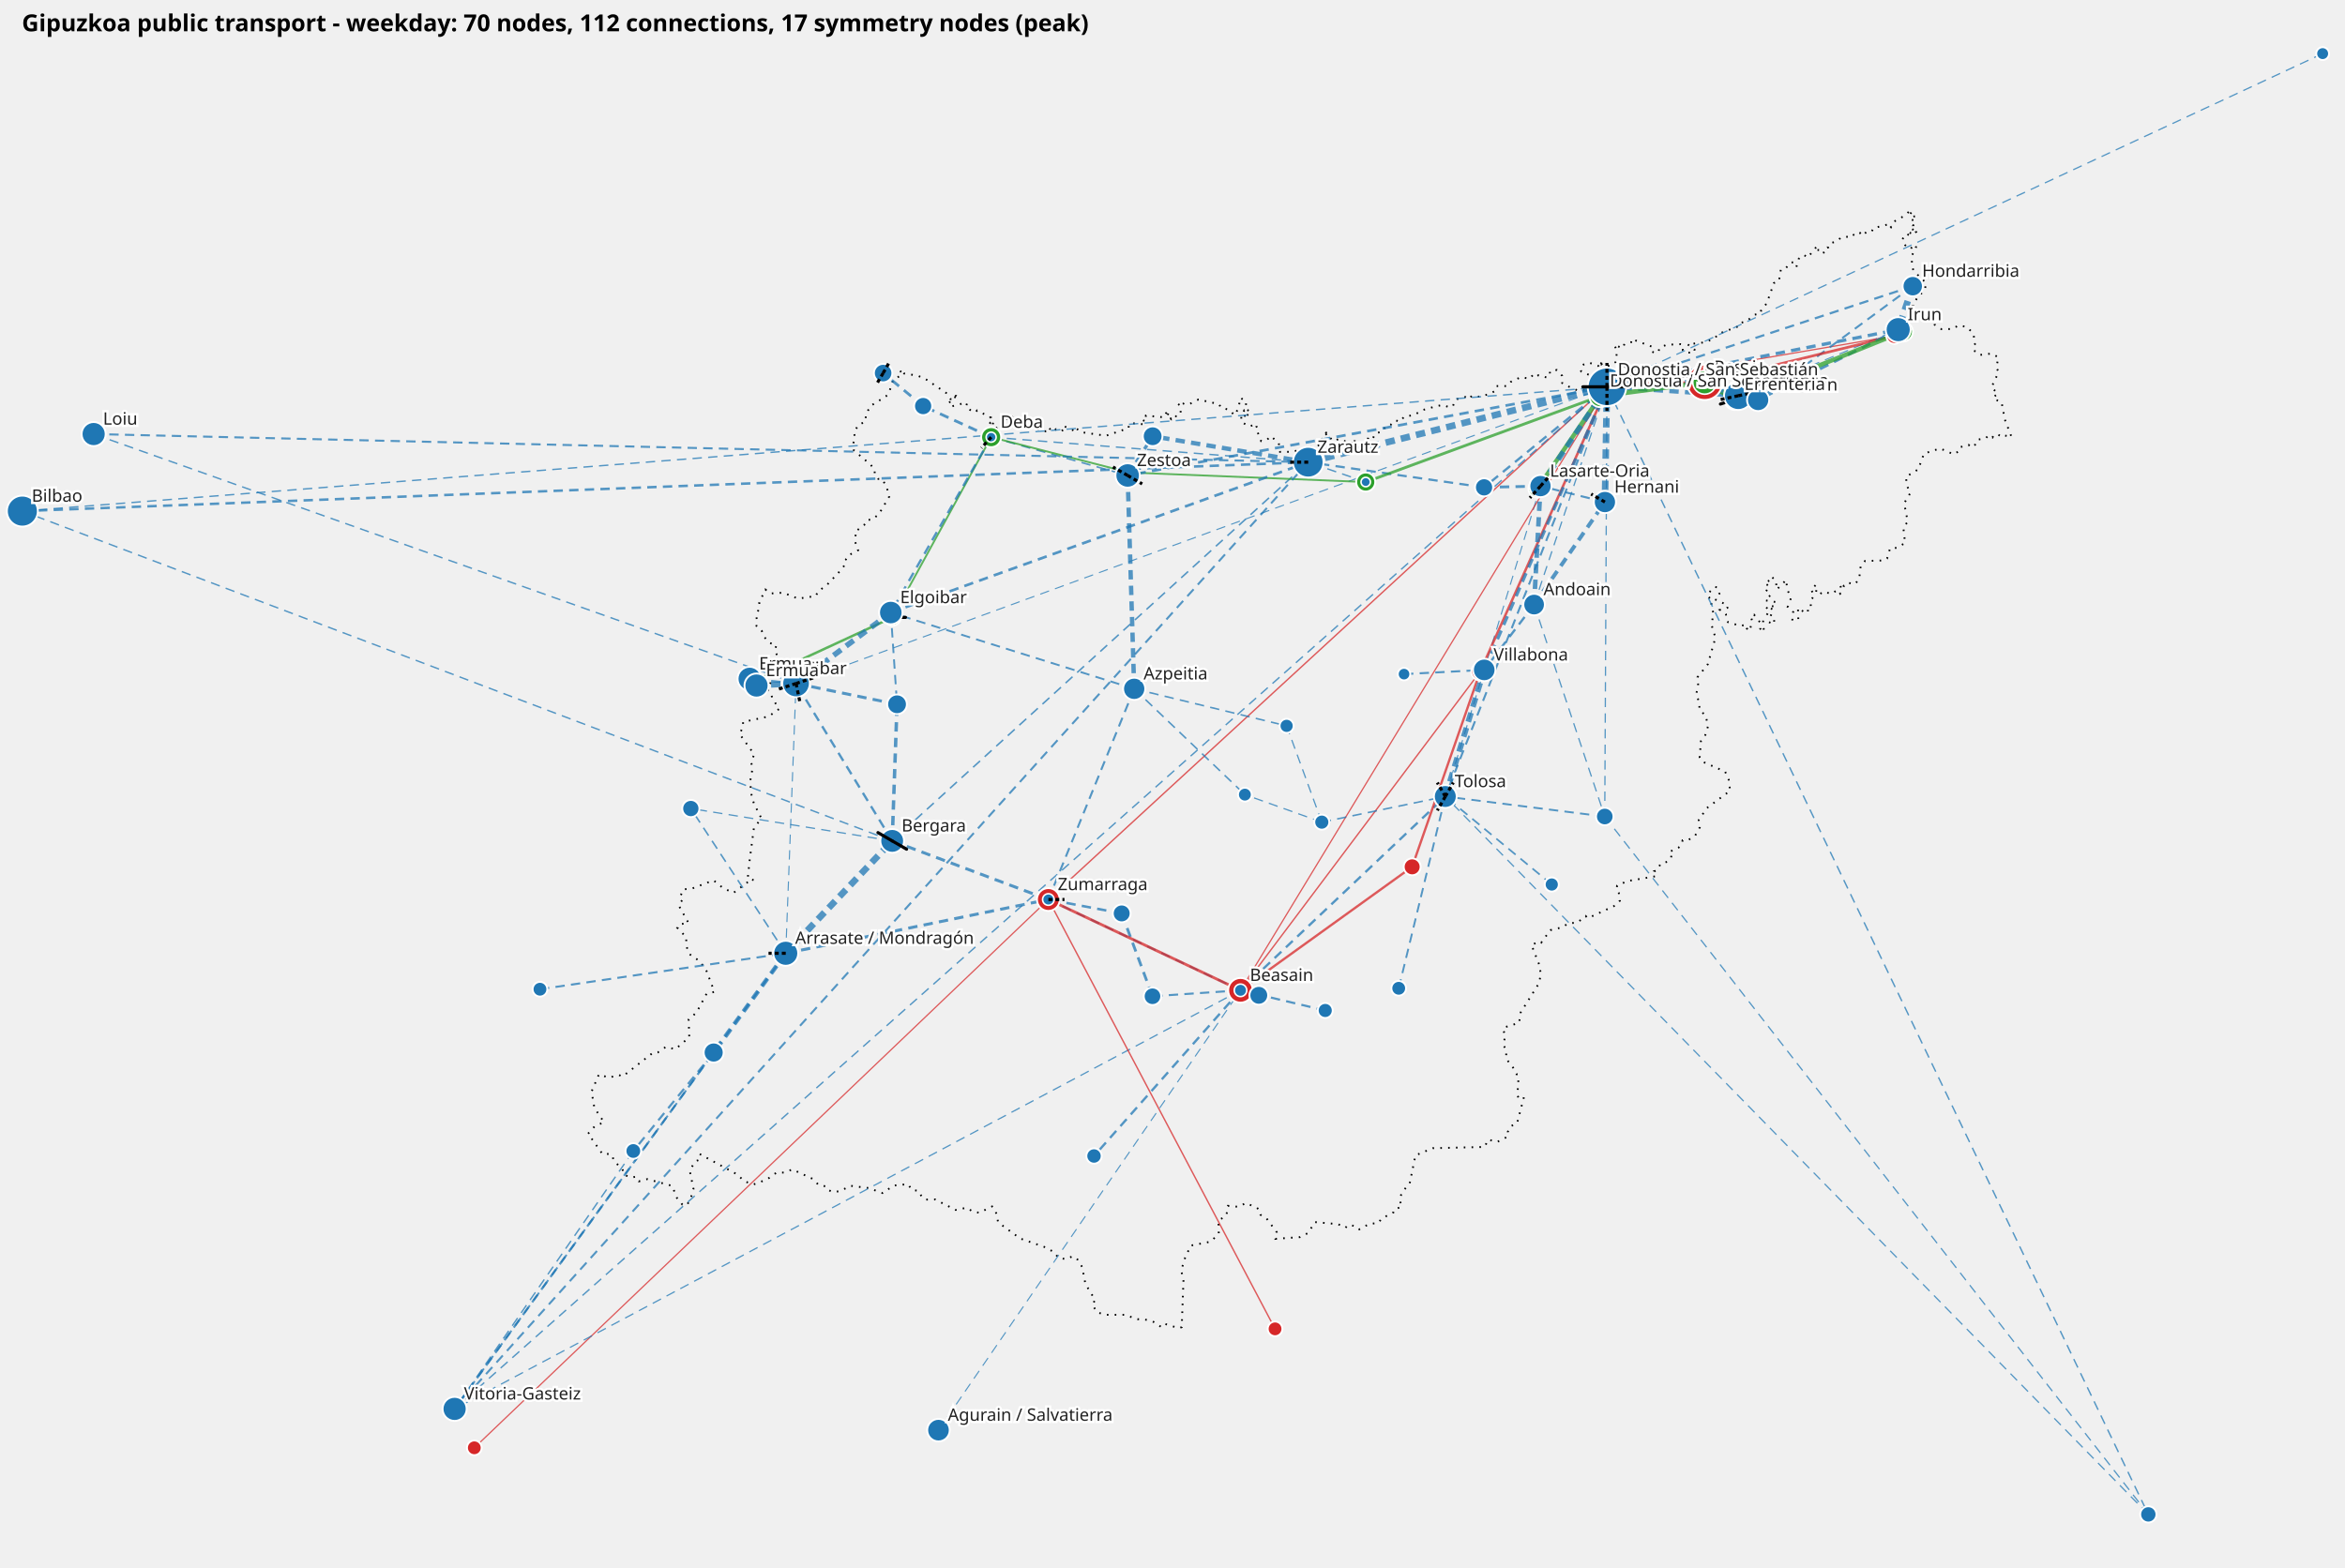
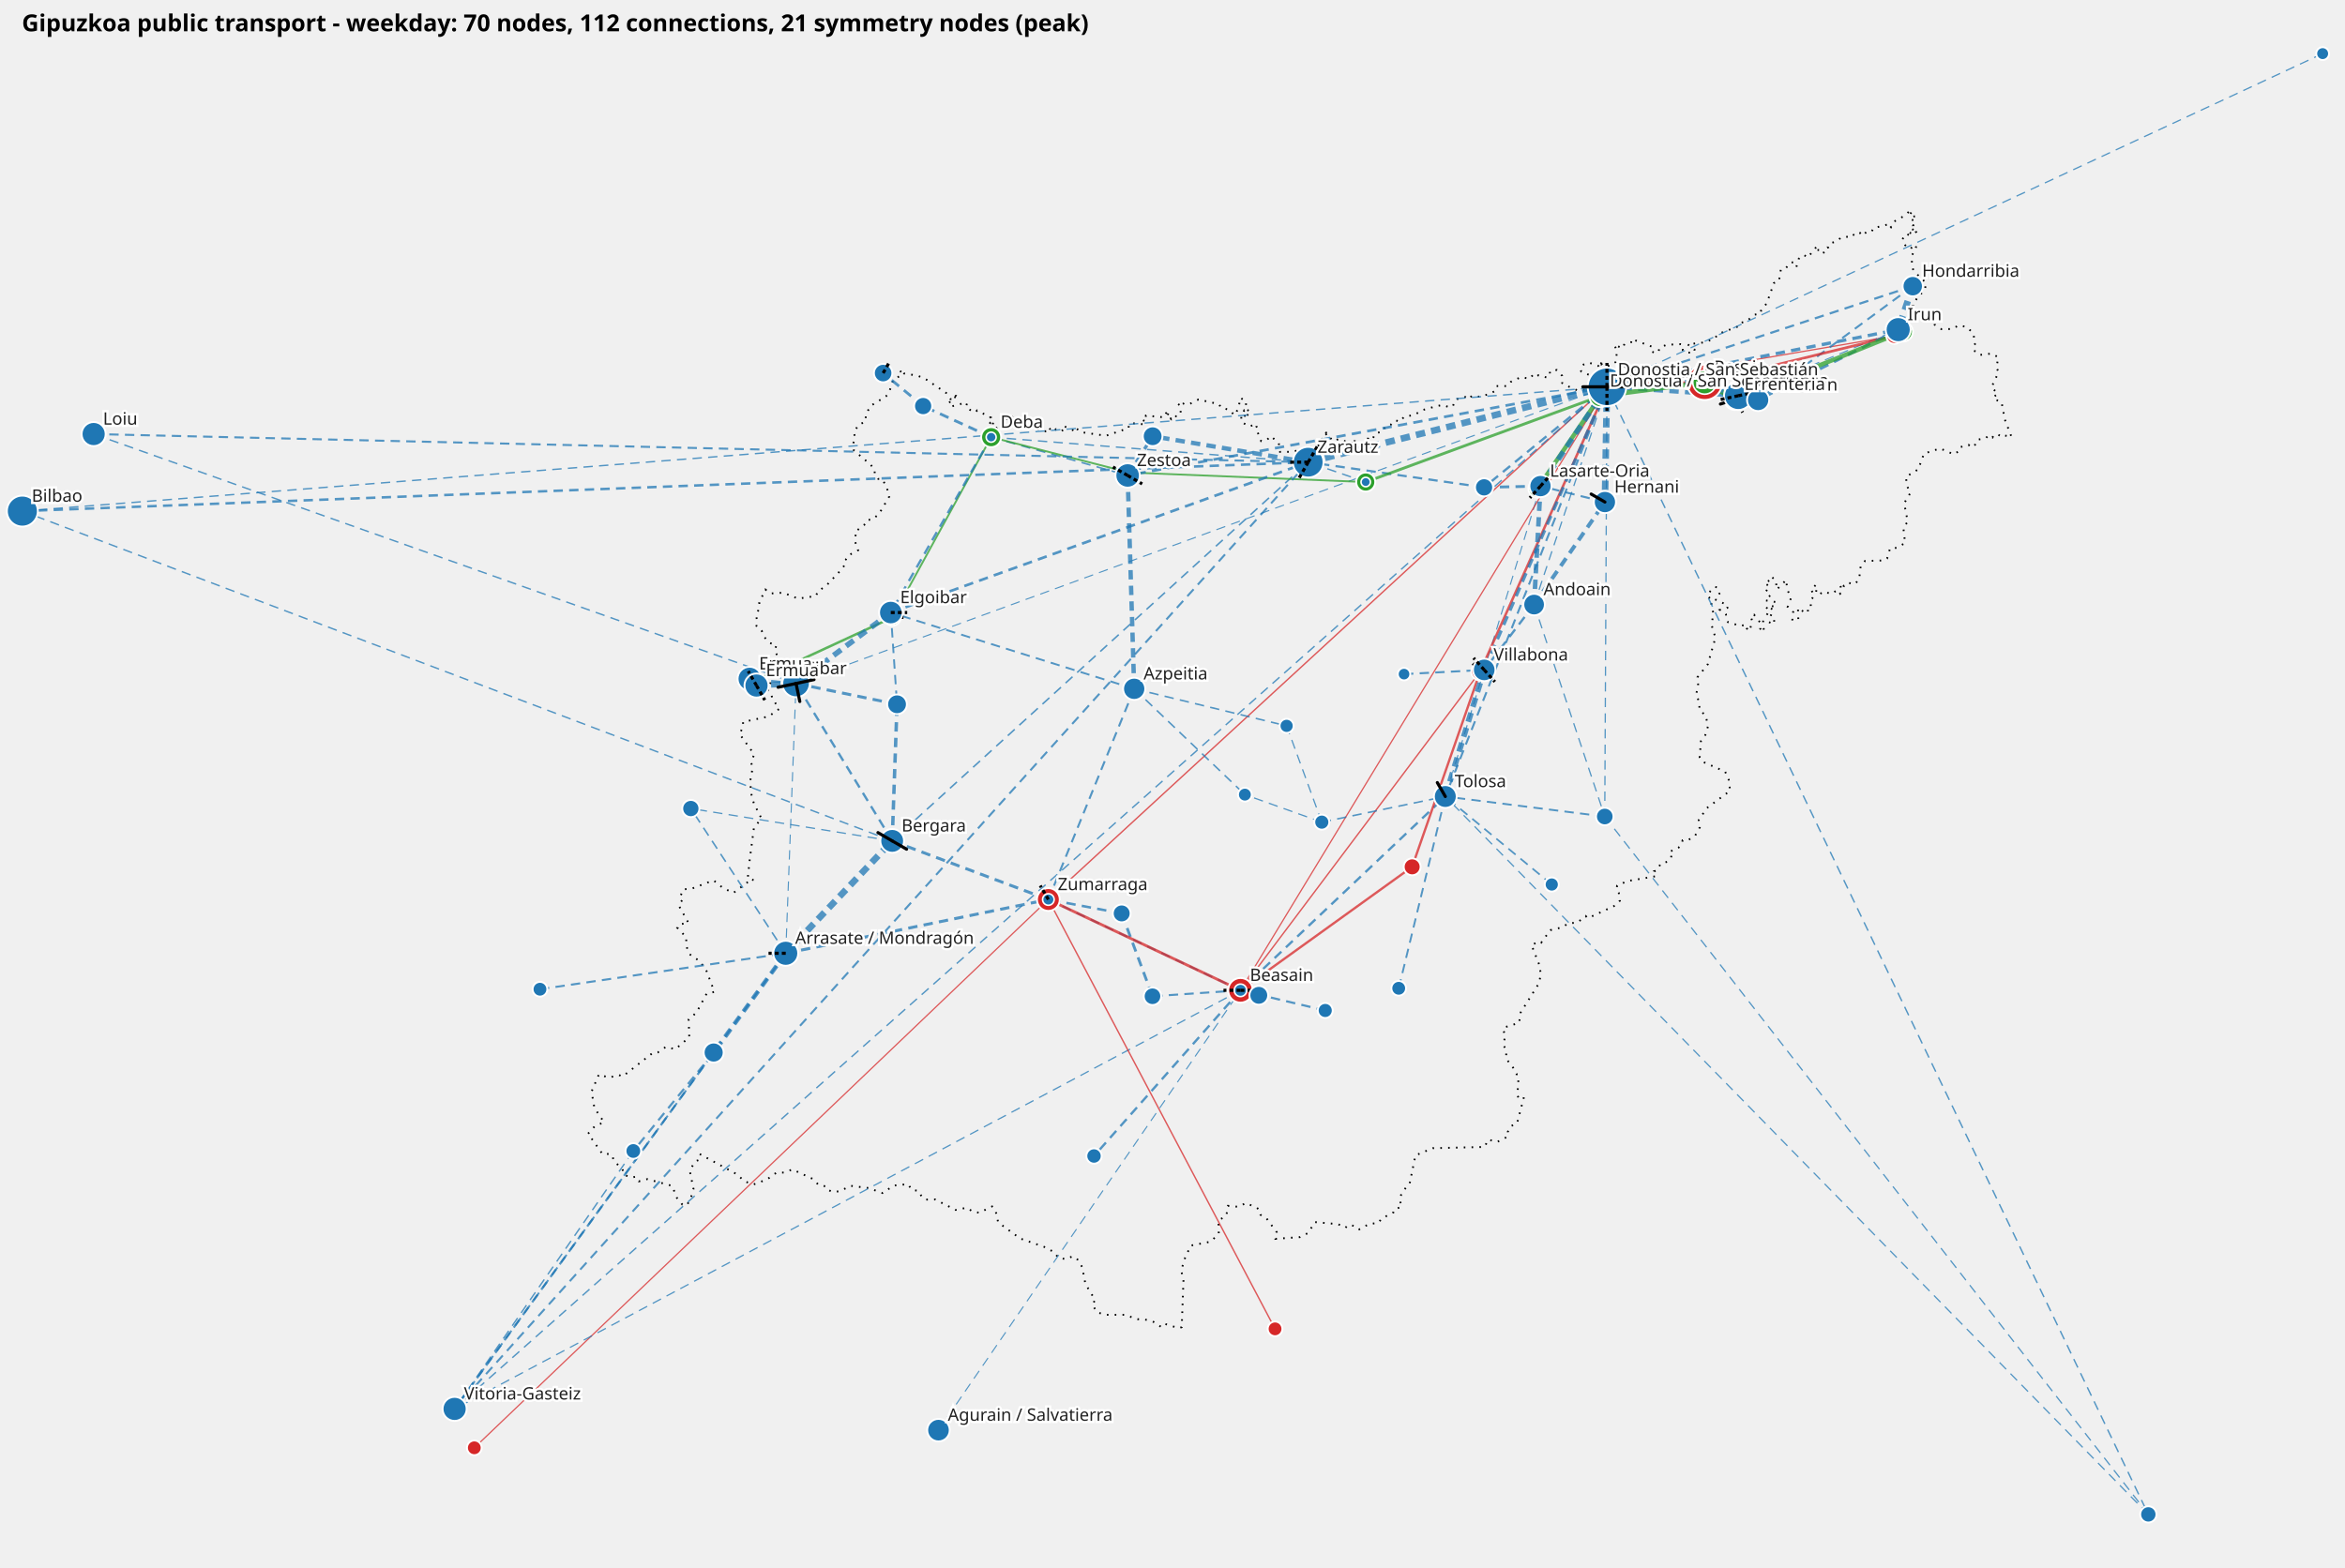
<svg xmlns="http://www.w3.org/2000/svg" width="1500" height="1003" style="background:#f3f5f8;font-family:sans-serif">
  <polyline fill="none" stroke="#000" stroke-width="1.2" stroke-dasharray="1 4" points="376.2,725.3 380.6,720.4 386.4,718.0 380.2,708.8 378.4,698.4 383.1,687.4 389.6,689.5 395.6,687.7 398.3,688.7 417.7,673.5 420.8,673.3 425.9,669.8 432.0,671.3 440.9,663.6 440.5,652.3 445.6,647.7 452.0,635.7 457.0,634.6 452.0,621.4 447.8,615.1 440.8,610.3 438.9,604.8 439.0,599.7 433.2,593.5 435.0,591.3 440.4,590.5 434.1,579.2 436.3,576.0 434.9,574.2 437.1,569.0 442.6,568.5 456.4,563.2 462.3,568.0 469.1,571.3 478.0,564.6 482.1,563.1 478.3,561.9 479.6,549.7 482.2,530.0 487.0,523.5 482.2,514.0 480.7,508.5 479.8,500.1 481.4,491.5 480.5,487.8 482.4,482.6 473.1,469.6 475.3,465.0 475.3,461.9 491.6,458.4 498.4,453.6 493.9,446.6 493.3,443.2 491.1,441.5 495.9,429.2 494.8,423.1 497.2,419.6 495.6,415.8 496.7,412.8 492.5,411.4 488.4,407.1 487.2,403.4 483.9,400.5 484.5,397.7 483.7,394.4 485.8,388.3 485.7,385.4 489.6,377.2 492.9,379.7 501.0,379.2 510.5,383.0 522.0,381.3 523.0,378.6 528.9,374.3 538.5,364.1 541.5,359.7 541.1,357.8 542.6,355.4 548.9,352.0 546.6,345.5 547.4,342.0 546.9,340.3 552.7,336.0 554.8,332.5 557.5,332.6 562.1,329.1 568.8,317.7 567.1,311.4 564.2,306.4 561.8,306.4 559.5,303.0 559.5,300.5 556.8,297.2 546.2,288.2 545.8,283.7 547.0,279.8 546.2,276.9 549.0,271.9 553.5,269.8 554.0,264.8 556.9,259.7 566.8,253.5 568.8,250.7 571.4,243.1 576.8,239.8 576.9,238.5 575.3,236.8 578.1,238.9 587.2,240.4 592.8,243.0 605.2,251.4 607.9,255.3 608.9,255.3 608.9,253.5 611.7,253.3 613.1,255.0 610.3,253.9 606.6,258.4 609.1,259.9 617.8,257.6 618.6,258.1 617.8,260.2 621.8,263.2 624.0,263.8 625.0,262.6 633.5,267.0 632.1,267.7 632.1,269.8 633.6,270.7 635.6,269.0 634.7,272.9 637.0,273.9 643.2,271.9 644.1,266.5 647.1,266.5 648.3,267.7 650.2,267.1 651.8,270.0 654.8,269.8 667.0,276.2 670.1,275.7 670.7,273.5 673.5,276.4 675.5,274.6 678.6,276.0 680.6,274.7 679.9,272.8 680.9,272.8 687.4,275.7 687.8,273.8 692.3,276.6 707.4,278.8 721.9,273.9 722.1,271.6 723.5,270.7 732.0,271.5 732.8,269.7 731.0,268.8 732.6,268.9 733.0,265.9 744.7,267.0 745.9,264.3 747.9,262.7 746.5,266.8 748.9,268.1 748.8,266.1 753.2,266.4 755.3,264.6 754.9,259.5 753.4,258.3 755.1,259.3 757.8,257.8 761.1,258.4 766.6,255.6 779.8,258.6 780.9,260.7 786.5,262.3 789.6,265.7 792.2,261.2 793.4,254.5 797.3,257.0 796.5,261.5 799.7,263.3 798.0,265.8 798.3,263.5 795.9,262.5 794.6,265.3 795.5,266.5 797.0,265.7 795.8,266.8 794.0,266.6 794.0,269.8 798.8,272.8 803.9,271.5 803.7,272.9 804.9,274.1 804.2,275.9 806.7,282.2 810.2,281.6 812.9,279.0 818.0,283.6 818.8,289.1 826.3,289.1 843.8,284.9 845.4,280.9 848.8,279.3 847.2,275.1 849.9,279.5 853.6,282.3 856.2,280.8 864.4,283.7 866.8,280.6 866.4,282.8 870.0,287.2 874.5,282.9 875.2,280.0 876.2,279.2 878.2,280.4 879.9,277.1 884.0,276.3 886.7,272.3 889.8,271.6 892.6,268.9 895.4,269.8 898.3,266.5 904.3,265.6 910.2,262.3 918.0,260.1 922.6,259.1 927.6,260.7 929.4,259.8 930.8,255.9 931.9,255.4 937.3,254.0 939.5,255.4 941.4,253.3 945.7,253.8 952.5,252.2 956.2,250.2 957.3,247.0 964.1,247.0 966.4,244.3 972.8,241.3 978.5,242.3 981.0,239.4 982.9,240.8 984.2,240.0 989.3,241.5 991.6,239.9 991.3,237.7 995.8,236.7 999.2,240.4 999.3,245.1 1000.4,246.0 1009.1,249.8 1014.8,249.2 1017.8,246.8 1019.3,242.9 1018.3,240.6 1011.5,237.8 1010.8,236.1 1013.0,233.2 1016.4,232.0 1022.4,234.1 1025.3,237.6 1024.0,232.9 1025.0,230.3 1024.5,233.3 1026.9,234.4 1030.7,233.8 1033.8,231.4 1034.2,224.3 1032.6,220.6 1037.9,222.8 1039.1,220.1 1043.4,218.9 1043.7,216.9 1056.7,221.8 1056.4,224.8 1058.4,225.8 1060.6,225.5 1061.6,222.6 1065.9,220.6 1075.0,220.2 1076.5,220.6 1076.4,224.1 1078.2,225.6 1083.7,225.6 1083.9,223.6 1079.5,220.3 1090.7,219.0 1097.0,216.3 1099.0,213.7 1112.5,208.6 1113.2,206.7 1117.5,205.3 1122.4,201.3 1126.0,200.7 1126.6,198.4 1130.1,194.1 1134.7,181.1 1137.9,179.9 1139.1,172.6 1142.0,172.0 1145.3,167.9 1147.0,167.9 1149.0,171.0 1150.5,165.7 1152.1,164.0 1153.9,163.1 1156.3,164.8 1162.3,157.4 1162.1,159.9 1164.1,160.0 1165.5,162.3 1169.8,159.4 1169.2,158.0 1171.4,155.5 1175.3,154.2 1177.6,151.9 1183.5,151.3 1184.9,149.8 1186.9,151.0 1189.8,149.1 1190.9,150.8 1194.8,147.8 1197.4,147.9 1198.2,146.0 1207.2,143.7 1207.4,145.1 1208.8,144.3 1209.6,145.3 1211.3,141.9 1218.3,138.0 1222.3,134.3 1223.1,135.2 1221.4,137.6 1223.0,138.8 1225.1,138.3 1222.5,140.4 1225.3,141.5 1223.7,144.5 1225.7,148.3 1224.1,149.3 1224.9,147.7 1222.7,146.3 1221.0,148.7 1223.4,149.6 1222.2,150.8 1219.2,149.6 1216.8,153.2 1218.7,156.9 1222.0,159.3 1224.7,156.3 1225.6,158.2 1222.9,163.7 1223.0,170.7 1224.3,173.6 1232.2,181.2 1231.0,185.9 1226.8,189.7 1223.6,195.5 1230.5,201.7 1236.3,202.7 1237.5,207.7 1241.9,210.6 1248.9,210.5 1252.7,208.2 1257.9,209.1 1262.0,213.0 1263.7,219.6 1262.2,221.6 1263.3,224.8 1266.3,227.1 1273.9,226.2 1278.3,228.6 1277.0,235.0 1278.4,238.1 1273.9,247.7 1277.9,251.9 1275.5,253.8 1275.3,255.3 1280.3,257.2 1282.4,268.4 1286.7,279.6 1282.2,278.6 1280.7,279.6 1278.0,278.0 1275.3,278.2 1274.5,279.9 1271.8,278.5 1270.3,280.4 1264.9,281.3 1263.4,284.5 1261.0,286.3 1259.2,284.6 1253.8,286.1 1253.2,288.5 1249.8,290.7 1241.0,286.9 1230.7,290.2 1227.0,300.3 1219.1,305.1 1219.9,311.1 1222.1,315.2 1218.0,322.0 1220.3,333.7 1217.5,337.6 1218.6,347.4 1213.3,350.5 1209.0,350.8 1207.1,357.3 1204.6,358.6 1193.0,358.9 1190.2,362.2 1189.2,370.6 1186.4,373.8 1181.9,372.8 1179.6,375.0 1176.9,373.3 1178.2,378.6 1177.1,379.8 1175.6,377.3 1171.3,380.0 1166.6,378.4 1163.6,380.4 1161.5,379.1 1162.5,375.4 1161.5,374.3 1158.4,377.1 1160.6,381.2 1158.1,384.1 1158.3,387.7 1156.3,388.3 1156.5,391.7 1155.0,392.2 1150.1,389.0 1150.3,396.3 1149.0,397.3 1146.5,396.4 1147.1,391.7 1143.5,388.4 1145.6,382.7 1143.1,376.7 1142.6,371.0 1136.5,377.2 1136.0,371.4 1132.9,368.8 1132.0,371.3 1128.7,373.1 1131.9,375.1 1129.6,378.4 1132.3,381.0 1129.1,384.1 1136.0,385.2 1134.8,388.1 1132.0,387.4 1129.8,388.5 1130.7,389.6 1130.2,393.3 1132.7,389.2 1134.3,390.1 1132.6,394.1 1134.8,395.3 1134.9,399.2 1127.9,396.9 1127.4,400.3 1128.4,403.0 1127.6,404.5 1125.9,402.1 1125.9,398.3 1122.0,393.3 1119.8,394.2 1120.9,397.6 1119.0,403.8 1117.2,401.9 1116.8,399.5 1113.5,400.5 1105.4,398.1 1104.3,396.6 1104.0,393.1 1100.2,390.2 1104.9,388.9 1105.2,387.2 1097.6,383.8 1097.4,382.0 1099.8,379.8 1098.5,375.8 1096.9,375.5 1093.9,378.4 1092.2,381.5 1095.2,383.7 1094.6,385.8 1095.9,392.2 1094.9,400.1 1097.3,408.0 1092.4,425.0 1085.8,433.3 1086.3,438.8 1084.9,444.3 1086.9,449.1 1087.1,453.9 1091.2,458.2 1092.5,464.8 1090.6,470.9 1088.0,474.2 1087.2,484.7 1089.9,487.7 1103.5,493.7 1105.8,498.9 1106.7,505.9 1091.8,517.0 1086.6,524.7 1087.3,529.3 1084.1,535.0 1079.9,537.4 1076.3,537.6 1075.7,540.3 1073.7,542.3 1067.9,545.0 1069.2,547.2 1068.9,548.8 1066.7,551.3 1062.4,552.5 1059.6,557.1 1058.1,557.4 1059.2,560.6 1041.0,563.7 1034.4,566.6 1034.0,569.5 1035.5,571.4 1036.2,576.2 1033.7,579.1 1015.6,587.5 1014.3,586.1 1008.9,590.3 1003.2,590.7 999.3,593.3 991.7,595.1 985.9,603.0 985.1,602.3 979.6,604.5 984.5,617.0 985.7,623.6 984.1,629.6 972.7,647.8 971.7,654.4 962.0,657.4 961.5,659.0 962.9,662.3 961.7,668.4 963.6,672.5 963.3,677.2 968.2,683.5 970.2,687.0 969.9,688.8 971.3,690.3 970.6,700.9 971.5,702.5 974.8,701.9 970.4,718.7 966.2,720.6 964.5,724.1 964.6,727.1 957.7,730.6 951.9,729.1 949.7,733.8 916.5,734.6 905.4,739.2 901.7,757.2 897.2,762.3 895.3,766.6 896.4,772.4 892.4,773.3 891.4,775.6 883.5,779.8 881.9,782.4 875.8,783.1 869.5,786.5 867.9,784.7 862.6,783.6 860.6,785.5 855.9,783.2 841.1,781.9 836.7,788.9 831.5,791.5 815.9,792.6 816.7,788.4 809.9,779.2 806.3,777.2 805.8,774.2 804.0,772.8 797.0,769.7 792.1,772.1 785.5,771.5 784.5,777.4 779.4,781.1 779.6,789.2 774.5,794.4 761.7,796.9 758.1,804.6 755.6,812.7 757.0,819.5 755.9,849.1 754.1,849.8 745.4,847.1 743.1,849.2 738.0,845.8 732.4,844.2 727.6,844.0 719.4,841.2 707.5,841.2 701.9,839.7 698.7,834.8 700.5,831.7 694.3,821.5 692.2,810.6 689.3,805.9 686.3,803.7 681.8,805.6 676.9,804.7 674.5,801.2 667.8,797.7 652.6,792.4 638.5,782.1 636.9,774.9 634.6,771.9 626.4,775.9 622.3,775.2 618.4,772.7 611.3,774.1 598.1,767.4 592.2,767.5 589.8,766.0 587.5,761.9 583.3,761.3 580.8,757.6 571.7,758.5 564.5,763.3 555.6,760.1 544.3,758.7 536.8,762.2 532.6,762.6 529.9,761.4 528.5,759.1 523.6,758.1 520.0,754.3 506.9,748.2 501.5,750.2 496.6,750.3 490.6,754.6 482.0,757.8 476.2,755.8 471.4,751.3 447.5,738.3 446.1,742.6 443.6,744.5 441.3,749.5 443.6,760.7 442.0,766.1 439.4,771.2 436.5,770.7 433.0,766.4 429.9,758.7 414.1,754.4 408.7,755.8 406.7,752.8 404.1,753.4 399.2,751.7 398.2,748.1 392.8,742.9 391.6,739.5 390.3,738.2 385.5,738.5 376.2,725.3" />
  <line x1="600.3" y1="915.0" x2="793.5" y2="633.6" stroke="#1f77b4" stroke-width="0.7" stroke-opacity=".75" stroke-dasharray="6 4" />
  <line x1="502.6" y1="609.9" x2="509.2" y2="437.3" stroke="#1f77b4" stroke-width="0.7" stroke-opacity=".75" stroke-dasharray="6 4" />
  <line x1="1027.9" y1="247.5" x2="509.2" y2="437.3" stroke="#1f77b4" stroke-width="0.7" stroke-opacity=".75" stroke-dasharray="6 4" />
  <line x1="1111.9" y1="253.2" x2="1214.2" y2="210.9" stroke="#1f77b4" stroke-width="0.7" stroke-opacity=".75" stroke-dasharray="6 4" />
  <line x1="985.4" y1="311.0" x2="924.5" y2="509.6" stroke="#1f77b4" stroke-width="0.7" stroke-opacity=".75" stroke-dasharray="6 4" />
  <line x1="1485.7" y1="34.3" x2="1027.9" y2="247.5" stroke="#1f77b4" stroke-width="0.8" stroke-opacity=".75" stroke-dasharray="6 4" />
  <line x1="981.3" y1="386.8" x2="1026.5" y2="522.4" stroke="#1f77b4" stroke-width="0.8" stroke-opacity=".75" stroke-dasharray="6 4" />
  <line x1="981.3" y1="386.8" x2="1027.9" y2="247.5" stroke="#1f77b4" stroke-width="0.8" stroke-opacity=".75" stroke-dasharray="6 4" />
  <line x1="570.7" y1="538.0" x2="441.9" y2="517.3" stroke="#1f77b4" stroke-width="0.8" stroke-opacity=".75" stroke-dasharray="6 4" />
  <line x1="1374.2" y1="968.9" x2="924.5" y2="509.6" stroke="#1f77b4" stroke-width="0.8" stroke-opacity=".75" stroke-dasharray="6 4" />
  <line x1="1026.5" y1="522.4" x2="1027.9" y2="247.5" stroke="#1f77b4" stroke-width="0.8" stroke-opacity=".75" stroke-dasharray="6 4" />
  <line x1="845.5" y1="526.0" x2="796.3" y2="508.4" stroke="#1f77b4" stroke-width="0.8" stroke-opacity=".75" stroke-dasharray="6 4" />
  <line x1="1028.8" y1="246.1" x2="1211.7" y2="214.9" stroke="#d62728" stroke-width="0.8" stroke-opacity=".75" />
  <line x1="793.5" y1="633.6" x2="1028.8" y2="246.1" stroke="#d62728" stroke-width="0.8" stroke-opacity=".75" />
  <line x1="845.5" y1="526.0" x2="823.0" y2="464.4" stroke="#1f77b4" stroke-width="0.8" stroke-opacity=".75" stroke-dasharray="6 4" />
  <line x1="303.4" y1="926.3" x2="670.6" y2="575.5" stroke="#d62728" stroke-width="0.8" stroke-opacity=".75" />
  <line x1="1026.5" y1="522.4" x2="1374.2" y2="968.9" stroke="#1f77b4" stroke-width="0.8" stroke-opacity=".75" stroke-dasharray="6 4" />
  <line x1="793.5" y1="633.6" x2="290.8" y2="901.4" stroke="#1f77b4" stroke-width="0.8" stroke-opacity=".75" stroke-dasharray="6 4" />
  <line x1="405.1" y1="736.4" x2="290.8" y2="901.4" stroke="#1f77b4" stroke-width="0.9" stroke-opacity=".75" stroke-dasharray="6 4" />
  <line x1="1028.8" y1="246.1" x2="670.6" y2="575.5" stroke="#d62728" stroke-width="0.9" stroke-opacity=".75" />
  <line x1="634.0" y1="279.7" x2="836.8" y2="295.7" stroke="#1f77b4" stroke-width="0.9" stroke-opacity=".75" stroke-dasharray="6 4" />
  <line x1="1027.9" y1="247.5" x2="290.8" y2="901.4" stroke="#1f77b4" stroke-width="0.9" stroke-opacity=".75" stroke-dasharray="6 4" />
  <line x1="570.7" y1="538.0" x2="14.3" y2="327.0" stroke="#1f77b4" stroke-width="0.9" stroke-opacity=".75" stroke-dasharray="6 4" />
  <line x1="509.2" y1="437.3" x2="59.9" y2="277.7" stroke="#1f77b4" stroke-width="0.9" stroke-opacity=".75" stroke-dasharray="6 4" />
  <line x1="1027.9" y1="247.5" x2="1374.2" y2="968.9" stroke="#1f77b4" stroke-width="0.9" stroke-opacity=".75" stroke-dasharray="6 4" />
  <line x1="14.3" y1="327.0" x2="1027.9" y2="247.5" stroke="#1f77b4" stroke-width="0.9" stroke-opacity=".75" stroke-dasharray="6 4" />
  <line x1="793.5" y1="633.6" x2="946.8" y2="429.7" stroke="#d62728" stroke-width="0.9" stroke-opacity=".75" />
  <line x1="873.6" y1="308.4" x2="836.8" y2="295.7" stroke="#1f77b4" stroke-width="0.9" stroke-opacity=".75" stroke-dasharray="6 4" />
  <line x1="815.6" y1="850.2" x2="670.6" y2="575.5" stroke="#d62728" stroke-width="0.9" stroke-opacity=".75" />
  <line x1="634.0" y1="279.7" x2="721.3" y2="304.2" stroke="#1f77b4" stroke-width="1.0" stroke-opacity=".75" stroke-dasharray="6 4" />
  <line x1="502.6" y1="609.9" x2="441.9" y2="517.3" stroke="#1f77b4" stroke-width="1.0" stroke-opacity=".75" stroke-dasharray="6 4" />
  <line x1="725.5" y1="440.7" x2="796.3" y2="508.4" stroke="#1f77b4" stroke-width="1.0" stroke-opacity=".75" stroke-dasharray="6 4" />
  <line x1="845.5" y1="526.0" x2="924.5" y2="509.6" stroke="#1f77b4" stroke-width="1.0" stroke-opacity=".75" stroke-dasharray="6 4" />
  <line x1="725.5" y1="440.7" x2="823.0" y2="464.4" stroke="#1f77b4" stroke-width="1.0" stroke-opacity=".75" stroke-dasharray="6 4" />
  <line x1="570.7" y1="538.0" x2="836.8" y2="295.7" stroke="#1f77b4" stroke-width="1.0" stroke-opacity=".75" stroke-dasharray="6 4" />
  <line x1="992.6" y1="565.9" x2="924.5" y2="509.6" stroke="#1f77b4" stroke-width="1.1" stroke-opacity=".75" stroke-dasharray="6 4" />
  <line x1="894.7" y1="632.3" x2="924.5" y2="509.6" stroke="#1f77b4" stroke-width="1.2" stroke-opacity=".75" stroke-dasharray="6 4" />
  <line x1="456.5" y1="673.4" x2="290.8" y2="901.4" stroke="#1f77b4" stroke-width="1.2" stroke-opacity=".75" stroke-dasharray="6 4" />
  <line x1="725.5" y1="440.7" x2="569.8" y2="391.9" stroke="#1f77b4" stroke-width="1.2" stroke-opacity=".75" stroke-dasharray="6 4" />
  <line x1="793.5" y1="633.6" x2="670.6" y2="575.5" stroke="#1f77b4" stroke-width="1.2" stroke-opacity=".75" stroke-dasharray="6 4" />
  <line x1="634.0" y1="279.7" x2="722.2" y2="302.3" stroke="#2ca02c" stroke-width="1.2" stroke-opacity=".75" />
  <line x1="634.0" y1="279.7" x2="570.9" y2="395.0" stroke="#2ca02c" stroke-width="1.2" stroke-opacity=".75" />
  <line x1="1026.5" y1="522.4" x2="924.5" y2="509.6" stroke="#1f77b4" stroke-width="1.2" stroke-opacity=".75" stroke-dasharray="6 4" />
  <line x1="873.6" y1="308.4" x2="722.2" y2="302.3" stroke="#2ca02c" stroke-width="1.2" stroke-opacity=".75" />
  <line x1="569.8" y1="391.9" x2="573.8" y2="450.6" stroke="#1f77b4" stroke-width="1.2" stroke-opacity=".75" stroke-dasharray="6 4" />
  <line x1="725.5" y1="440.7" x2="670.6" y2="575.5" stroke="#1f77b4" stroke-width="1.3" stroke-opacity=".75" stroke-dasharray="6 4" />
  <line x1="345.4" y1="632.9" x2="502.6" y2="609.9" stroke="#1f77b4" stroke-width="1.3" stroke-opacity=".75" stroke-dasharray="6 4" />
  <line x1="290.8" y1="901.4" x2="836.8" y2="295.7" stroke="#1f77b4" stroke-width="1.3" stroke-opacity=".75" stroke-dasharray="6 4" />
  <line x1="59.9" y1="277.7" x2="836.8" y2="295.7" stroke="#1f77b4" stroke-width="1.3" stroke-opacity=".75" stroke-dasharray="6 4" />
  <line x1="898.1" y1="431.3" x2="949.4" y2="428.6" stroke="#1f77b4" stroke-width="1.3" stroke-opacity=".75" stroke-dasharray="6 4" />
  <line x1="1026.6" y1="321.2" x2="985.4" y2="311.0" stroke="#1f77b4" stroke-width="1.3" stroke-opacity=".75" stroke-dasharray="6 4" />
  <line x1="793.5" y1="633.6" x2="737.2" y2="637.4" stroke="#1f77b4" stroke-width="1.3" stroke-opacity=".75" stroke-dasharray="6 4" />
  <line x1="1223.5" y1="183.1" x2="1124.6" y2="255.9" stroke="#1f77b4" stroke-width="1.3" stroke-opacity=".75" stroke-dasharray="6 4" />
  <line x1="1027.9" y1="247.5" x2="924.5" y2="509.6" stroke="#1f77b4" stroke-width="1.3" stroke-opacity=".75" stroke-dasharray="6 4" />
  <line x1="509.2" y1="437.3" x2="479.5" y2="434.3" stroke="#1f77b4" stroke-width="1.4" stroke-opacity=".75" stroke-dasharray="6 4" />
  <line x1="502.6" y1="609.9" x2="290.8" y2="901.4" stroke="#1f77b4" stroke-width="1.4" stroke-opacity=".75" stroke-dasharray="6 4" />
  <line x1="793.5" y1="633.6" x2="847.7" y2="646.5" stroke="#1f77b4" stroke-width="1.4" stroke-opacity=".75" stroke-dasharray="6 4" />
  <line x1="1027.9" y1="247.5" x2="1223.5" y2="183.1" stroke="#1f77b4" stroke-width="1.4" stroke-opacity=".75" stroke-dasharray="6 4" />
  <line x1="456.5" y1="673.4" x2="405.1" y2="736.4" stroke="#1f77b4" stroke-width="1.4" stroke-opacity=".75" stroke-dasharray="6 4" />
  <line x1="949.3" y1="311.8" x2="836.8" y2="295.7" stroke="#1f77b4" stroke-width="1.4" stroke-opacity=".75" stroke-dasharray="6 4" />
  <line x1="793.5" y1="633.6" x2="924.5" y2="509.6" stroke="#1f77b4" stroke-width="1.5" stroke-opacity=".75" stroke-dasharray="6 4" />
  <line x1="903.3" y1="554.6" x2="793.5" y2="633.6" stroke="#d62728" stroke-width="1.5" stroke-opacity=".75" />
  <line x1="903.3" y1="554.6" x2="946.8" y2="429.7" stroke="#d62728" stroke-width="1.5" stroke-opacity=".75" />
  <line x1="793.5" y1="633.6" x2="699.8" y2="739.6" stroke="#1f77b4" stroke-width="1.5" stroke-opacity=".75" stroke-dasharray="6 4" />
  <line x1="634.0" y1="279.7" x2="569.8" y2="391.9" stroke="#1f77b4" stroke-width="1.5" stroke-opacity=".75" stroke-dasharray="6 4" />
  <line x1="1027.9" y1="247.5" x2="949.3" y2="311.8" stroke="#1f77b4" stroke-width="1.5" stroke-opacity=".75" stroke-dasharray="6 4" />
  <line x1="570.7" y1="538.0" x2="509.2" y2="437.3" stroke="#1f77b4" stroke-width="1.5" stroke-opacity=".75" stroke-dasharray="6 4" />
  <line x1="981.3" y1="386.8" x2="949.4" y2="428.6" stroke="#1f77b4" stroke-width="1.5" stroke-opacity=".75" stroke-dasharray="6 4" />
  <line x1="570.9" y1="395.0" x2="482.0" y2="436.1" stroke="#2ca02c" stroke-width="1.6" stroke-opacity=".75" />
  <line x1="717.5" y1="584.4" x2="670.6" y2="575.5" stroke="#1f77b4" stroke-width="1.6" stroke-opacity=".75" stroke-dasharray="6 4" />
  <line x1="1028.8" y1="246.1" x2="946.8" y2="429.7" stroke="#d62728" stroke-width="1.6" stroke-opacity=".75" />
  <line x1="14.3" y1="327.0" x2="836.8" y2="295.7" stroke="#1f77b4" stroke-width="1.6" stroke-opacity=".75" stroke-dasharray="6 4" />
  <line x1="1027.9" y1="247.5" x2="721.3" y2="304.2" stroke="#1f77b4" stroke-width="1.7" stroke-opacity=".75" stroke-dasharray="6 4" />
  <line x1="569.8" y1="391.9" x2="836.8" y2="295.7" stroke="#1f77b4" stroke-width="1.7" stroke-opacity=".75" stroke-dasharray="6 4" />
  <line x1="1211.7" y1="214.9" x2="1090.4" y2="244.6" stroke="#d62728" stroke-width="1.7" stroke-opacity=".75" />
  <line x1="1028.8" y1="246.1" x2="1090.4" y2="244.6" stroke="#d62728" stroke-width="1.8" stroke-opacity=".75" />
  <line x1="1214.2" y1="210.9" x2="1124.6" y2="255.9" stroke="#1f77b4" stroke-width="1.8" stroke-opacity=".75" stroke-dasharray="6 4" />
  <line x1="590.5" y1="259.8" x2="564.9" y2="238.7" stroke="#1f77b4" stroke-width="1.8" stroke-opacity=".75" stroke-dasharray="6 4" />
  <line x1="985.4" y1="311.0" x2="949.3" y2="311.8" stroke="#1f77b4" stroke-width="1.8" stroke-opacity=".75" stroke-dasharray="6 4" />
  <line x1="717.5" y1="584.4" x2="737.2" y2="637.4" stroke="#1f77b4" stroke-width="1.8" stroke-opacity=".75" stroke-dasharray="6 4" />
  <line x1="793.5" y1="633.6" x2="670.6" y2="575.5" stroke="#d62728" stroke-width="1.8" stroke-opacity=".75" />
  <line x1="634.0" y1="279.7" x2="590.5" y2="259.8" stroke="#1f77b4" stroke-width="1.8" stroke-opacity=".75" stroke-dasharray="6 4" />
  <line x1="873.6" y1="308.4" x2="1023.7" y2="253.4" stroke="#2ca02c" stroke-width="1.8" stroke-opacity=".75" />
  <line x1="502.6" y1="609.9" x2="670.6" y2="575.5" stroke="#1f77b4" stroke-width="1.9" stroke-opacity=".75" stroke-dasharray="6 4" />
  <line x1="570.7" y1="538.0" x2="670.6" y2="575.5" stroke="#1f77b4" stroke-width="1.9" stroke-opacity=".75" stroke-dasharray="6 4" />
  <line x1="509.2" y1="437.3" x2="573.8" y2="450.6" stroke="#1f77b4" stroke-width="1.9" stroke-opacity=".75" stroke-dasharray="6 4" />
  <line x1="1027.9" y1="247.5" x2="949.4" y2="428.6" stroke="#1f77b4" stroke-width="2.0" stroke-opacity=".75" stroke-dasharray="6 4" />
  <line x1="1027.9" y1="247.5" x2="1214.2" y2="210.9" stroke="#1f77b4" stroke-width="2.1" stroke-opacity=".75" stroke-dasharray="6 4" />
  <line x1="721.3" y1="304.2" x2="737.3" y2="279.1" stroke="#1f77b4" stroke-width="2.1" stroke-opacity=".75" stroke-dasharray="6 4" />
  <line x1="570.7" y1="538.0" x2="573.8" y2="450.6" stroke="#1f77b4" stroke-width="2.2" stroke-opacity=".75" stroke-dasharray="6 4" />
  <line x1="793.5" y1="633.6" x2="805.2" y2="636.8" stroke="#1f77b4" stroke-width="2.5" stroke-opacity=".75" stroke-dasharray="6 4" />
  <line x1="981.3" y1="386.8" x2="1026.6" y2="321.2" stroke="#1f77b4" stroke-width="2.5" stroke-opacity=".75" stroke-dasharray="6 4" />
  <line x1="1027.9" y1="247.5" x2="1111.9" y2="253.2" stroke="#1f77b4" stroke-width="2.7" stroke-opacity=".75" stroke-dasharray="6 4" />
  <line x1="725.5" y1="440.7" x2="721.3" y2="304.2" stroke="#1f77b4" stroke-width="2.8" stroke-opacity=".75" stroke-dasharray="6 4" />
  <line x1="836.8" y1="295.7" x2="737.3" y2="279.1" stroke="#1f77b4" stroke-width="2.8" stroke-opacity=".75" stroke-dasharray="6 4" />
  <line x1="502.6" y1="609.9" x2="456.5" y2="673.4" stroke="#1f77b4" stroke-width="2.8" stroke-opacity=".75" stroke-dasharray="6 4" />
  <line x1="1023.7" y1="253.4" x2="983.4" y2="312.7" stroke="#2ca02c" stroke-width="2.8" stroke-opacity=".75" />
  <line x1="1109.8" y1="255.5" x2="1217.3" y2="212.2" stroke="#2ca02c" stroke-width="2.8" stroke-opacity=".75" />
  <line x1="981.3" y1="386.8" x2="985.4" y2="311.0" stroke="#1f77b4" stroke-width="2.9" stroke-opacity=".75" stroke-dasharray="6 4" />
  <line x1="1109.8" y1="255.5" x2="1090.4" y2="244.6" stroke="#2ca02c" stroke-width="3.0" stroke-opacity=".75" />
  <line x1="1023.7" y1="253.4" x2="1090.4" y2="244.6" stroke="#2ca02c" stroke-width="3.0" stroke-opacity=".75" />
  <line x1="1027.9" y1="247.5" x2="985.4" y2="311.0" stroke="#1f77b4" stroke-width="3.4" stroke-opacity=".75" stroke-dasharray="6 4" />
  <line x1="509.2" y1="437.3" x2="569.8" y2="391.9" stroke="#1f77b4" stroke-width="3.5" stroke-opacity=".75" stroke-dasharray="6 4" />
  <line x1="924.5" y1="509.6" x2="949.4" y2="428.6" stroke="#1f77b4" stroke-width="3.6" stroke-opacity=".75" stroke-dasharray="6 4" />
  <line x1="509.2" y1="437.3" x2="483.9" y2="438.6" stroke="#1f77b4" stroke-width="3.7" stroke-opacity=".75" stroke-dasharray="6 4" />
  <line x1="502.6" y1="609.9" x2="570.7" y2="538.0" stroke="#1f77b4" stroke-width="4.2" stroke-opacity=".75" stroke-dasharray="6 4" />
  <line x1="1223.5" y1="183.1" x2="1214.2" y2="210.9" stroke="#1f77b4" stroke-width="4.2" stroke-opacity=".75" stroke-dasharray="6 4" />
  <line x1="1027.9" y1="247.5" x2="836.8" y2="295.7" stroke="#1f77b4" stroke-width="4.2" stroke-opacity=".75" stroke-dasharray="6 4" />
  <line x1="1111.9" y1="253.2" x2="1124.6" y2="255.9" stroke="#1f77b4" stroke-width="4.2" stroke-opacity=".75" stroke-dasharray="6 4" />
  <line x1="1027.9" y1="247.5" x2="1026.6" y2="321.2" stroke="#1f77b4" stroke-width="4.2" stroke-opacity=".75" stroke-dasharray="6 4" />
  <line x1="1111.9" y1="253.2" x2="1090.4" y2="244.6" stroke="#1f77b4" stroke-width="4.2" stroke-opacity=".75" stroke-dasharray="6 4" />
  <line x1="1027.9" y1="247.5" x2="1090.4" y2="244.6" stroke="#1f77b4" stroke-width="4.2" stroke-opacity=".75" stroke-dasharray="6 4" />
  <circle cx="873.6" cy="308.4" r="6.1" fill="#2ca02c" stroke="#fff" stroke-width="1.2" />
  <circle cx="873.6" cy="308.4" r="3.0" fill="#1f77b4" stroke="#fff" stroke-width="1" />
  <circle cx="903.3" cy="554.6" r="5.4" fill="#d62728" stroke="#fff" stroke-width="1.2" />
  <circle cx="815.6" cy="850.2" r="4.7" fill="#d62728" stroke="#fff" stroke-width="1.2" />
  <circle cx="793.5" cy="633.6" r="7.9" fill="#d62728" stroke="#fff" stroke-width="1.2" />
  <circle cx="793.5" cy="633.6" r="4.0" fill="#1f77b4" stroke="#fff" stroke-width="1" />
+   <line x1="793.5" y1="633.6" x2="804.5" y2="633.6" stroke="#000" stroke-width="2" stroke-dasharray="2.5 2" />
+   <line x1="793.5" y1="633.6" x2="782.6" y2="633.6" stroke="#000" stroke-width="2" stroke-dasharray="2.5 2" />
  <circle cx="634.0" cy="279.7" r="6.4" fill="#2ca02c" stroke="#fff" stroke-width="1.2" />
  <circle cx="634.0" cy="279.7" r="3.2" fill="#1f77b4" stroke="#fff" stroke-width="1" />
-   <line x1="634.0" y1="279.7" x2="627.8" y2="286.6" stroke="#000" stroke-width="2" stroke-dasharray="2.5 2" />
  <circle cx="1023.7" cy="253.4" r="7.1" fill="#2ca02c" stroke="#fff" stroke-width="1.2" />
  <circle cx="1028.8" cy="246.1" r="6.6" fill="#d62728" stroke="#fff" stroke-width="1.2" />
  <line x1="1028.8" y1="246.1" x2="1028.8" y2="255.7" stroke="#000" stroke-width="2" stroke-dasharray="2.5 2" />
  <circle cx="570.9" cy="395.0" r="5.3" fill="#2ca02c" stroke="#fff" stroke-width="1.2" />
-   <line x1="570.9" y1="395.0" x2="579.2" y2="395.0" stroke="#000" stroke-width="2" stroke-linecap="round" />
+   <line x1="570.9" y1="395.0" x2="579.2" y2="395.0" stroke="#000" stroke-width="2" stroke-dasharray="2.5 2" />
  <circle cx="482.0" cy="436.1" r="6.2" fill="#2ca02c" stroke="#fff" stroke-width="1.2" />
  <circle cx="1109.8" cy="255.5" r="6.8" fill="#2ca02c" stroke="#fff" stroke-width="1.2" />
  <line x1="1109.8" y1="255.5" x2="1100.5" y2="258.5" stroke="#000" stroke-width="2" stroke-linecap="round" />
+   <line x1="1109.8" y1="255.5" x2="1114.7" y2="263.9" stroke="#000" stroke-width="2" stroke-dasharray="2.5 2" />
+   <line x1="1109.8" y1="255.5" x2="1104.9" y2="247.0" stroke="#000" stroke-width="2" stroke-dasharray="2.5 2" />
  <circle cx="1217.3" cy="212.2" r="6.3" fill="#2ca02c" stroke="#fff" stroke-width="1.2" />
  <circle cx="1211.7" cy="214.9" r="5.1" fill="#d62728" stroke="#fff" stroke-width="1.2" />
  <circle cx="983.4" cy="312.7" r="5.7" fill="#2ca02c" stroke="#fff" stroke-width="1.2" />
  <circle cx="1090.4" cy="244.6" r="11.3" fill="#d62728" stroke="#fff" stroke-width="1.2" />
  <circle cx="1090.4" cy="244.6" r="7.6" fill="#2ca02c" stroke="#fff" stroke-width="1" />
  <circle cx="1090.4" cy="244.6" r="3.8" fill="#1f77b4" stroke="#fff" stroke-width="1" />
  <circle cx="303.4" cy="926.3" r="4.7" fill="#d62728" stroke="#fff" stroke-width="1.2" />
  <circle cx="722.2" cy="302.3" r="5.1" fill="#2ca02c" stroke="#fff" stroke-width="1.2" />
  <line x1="722.2" y1="302.3" x2="728.2" y2="307.7" stroke="#000" stroke-width="2" stroke-dasharray="2.5 2" />
  <line x1="722.2" y1="302.3" x2="716.2" y2="296.9" stroke="#000" stroke-width="2" stroke-dasharray="2.5 2" />
  <circle cx="946.8" cy="429.7" r="5.7" fill="#d62728" stroke="#fff" stroke-width="1.2" />
+   <line x1="946.8" y1="429.7" x2="952.6" y2="436.1" stroke="#000" stroke-width="2" stroke-dasharray="2.5 2" />
+   <line x1="946.8" y1="429.7" x2="941.0" y2="423.2" stroke="#000" stroke-width="2" stroke-dasharray="2.5 2" />
  <circle cx="670.6" cy="575.5" r="7.3" fill="#d62728" stroke="#fff" stroke-width="1.2" />
  <circle cx="670.6" cy="575.5" r="3.7" fill="#1f77b4" stroke="#fff" stroke-width="1" />
-   <line x1="670.6" y1="575.5" x2="680.9" y2="575.5" stroke="#000" stroke-width="2" stroke-dasharray="2.5 2" />
+   <line x1="670.6" y1="575.5" x2="665.4" y2="566.6" stroke="#000" stroke-width="2" stroke-dasharray="2.5 2" />
  <circle cx="894.7" cy="632.3" r="4.7" fill="#1f77b4" stroke="#fff" stroke-width="1.2" />
  <circle cx="600.3" cy="915.0" r="7.2" fill="#1f77b4" stroke="#fff" stroke-width="1.2" />
  <circle cx="845.5" cy="526.0" r="4.8" fill="#1f77b4" stroke="#fff" stroke-width="1.2" />
  <circle cx="981.3" cy="386.8" r="6.9" fill="#1f77b4" stroke="#fff" stroke-width="1.2" />
  <circle cx="345.4" cy="632.9" r="4.7" fill="#1f77b4" stroke="#fff" stroke-width="1.2" />
  <circle cx="502.6" cy="609.9" r="8.0" fill="#1f77b4" stroke="#fff" stroke-width="1.2" />
  <line x1="502.6" y1="609.9" x2="491.6" y2="609.9" stroke="#000" stroke-width="2" stroke-dasharray="2.5 2" />
  <circle cx="725.5" cy="440.7" r="7.1" fill="#1f77b4" stroke="#fff" stroke-width="1.2" />
  <circle cx="796.3" cy="508.4" r="4.4" fill="#1f77b4" stroke="#fff" stroke-width="1.2" />
  <circle cx="1026.5" cy="522.4" r="5.6" fill="#1f77b4" stroke="#fff" stroke-width="1.2" />
  <circle cx="570.7" cy="538.0" r="7.6" fill="#1f77b4" stroke="#fff" stroke-width="1.2" />
  <line x1="570.7" y1="538.0" x2="579.9" y2="543.3" stroke="#000" stroke-width="2" stroke-linecap="round" />
  <line x1="570.7" y1="538.0" x2="561.6" y2="532.7" stroke="#000" stroke-width="2" stroke-linecap="round" />
  <circle cx="1485.7" cy="34.3" r="4.1" fill="#1f77b4" stroke="#fff" stroke-width="1.2" />
  <circle cx="14.3" cy="327.0" r="9.9" fill="#1f77b4" stroke="#fff" stroke-width="1.2" />
  <circle cx="1027.9" cy="247.5" r="12.3" fill="#1f77b4" stroke="#fff" stroke-width="1.2" />
  <line x1="1027.9" y1="247.5" x2="1027.9" y2="232.2" stroke="#000" stroke-width="2" stroke-dasharray="2.5 2" />
  <line x1="1027.9" y1="247.5" x2="1027.9" y2="262.9" stroke="#000" stroke-width="2" stroke-dasharray="2.5 2" />
  <line x1="1027.9" y1="247.5" x2="1043.2" y2="247.5" stroke="#000" stroke-width="2" stroke-linecap="round" />
  <line x1="1027.9" y1="247.5" x2="1012.5" y2="247.5" stroke="#000" stroke-width="2" stroke-linecap="round" />
  <circle cx="509.2" cy="437.3" r="8.8" fill="#1f77b4" stroke="#fff" stroke-width="1.2" />
-   <line x1="509.2" y1="437.3" x2="520.4" y2="433.6" stroke="#000" stroke-width="2" stroke-dasharray="2.5 2" />
-   <line x1="509.2" y1="437.3" x2="498.0" y2="440.9" stroke="#000" stroke-width="2" stroke-dasharray="2.5 2" />
-   <line x1="509.2" y1="437.3" x2="511.6" y2="448.8" stroke="#000" stroke-width="2" stroke-dasharray="2.5 2" />
+   <line x1="509.2" y1="437.3" x2="520.7" y2="434.8" stroke="#000" stroke-width="2" stroke-linecap="round" />
+   <line x1="509.2" y1="437.3" x2="497.7" y2="439.7" stroke="#000" stroke-width="2" stroke-linecap="round" />
+   <line x1="509.2" y1="437.3" x2="511.6" y2="448.8" stroke="#000" stroke-width="2" stroke-linecap="round" />
  <circle cx="569.8" cy="391.9" r="7.5" fill="#1f77b4" stroke="#fff" stroke-width="1.2" />
+   <line x1="569.8" y1="391.9" x2="580.3" y2="391.9" stroke="#000" stroke-width="2" stroke-dasharray="2.5 2" />
  <circle cx="441.9" cy="517.3" r="5.5" fill="#1f77b4" stroke="#fff" stroke-width="1.2" />
  <circle cx="479.5" cy="434.3" r="7.7" fill="#1f77b4" stroke="#fff" stroke-width="1.2" />
  <circle cx="1111.9" cy="253.2" r="9.1" fill="#1f77b4" stroke="#fff" stroke-width="1.2" />
  <line x1="1111.9" y1="253.2" x2="1123.7" y2="250.7" stroke="#000" stroke-width="2" stroke-dasharray="2.5 2" />
  <line x1="1111.9" y1="253.2" x2="1100.2" y2="255.7" stroke="#000" stroke-width="2" stroke-dasharray="2.5 2" />
  <circle cx="823.0" cy="464.4" r="4.5" fill="#1f77b4" stroke="#fff" stroke-width="1.2" />
  <circle cx="456.5" cy="673.4" r="6.4" fill="#1f77b4" stroke="#fff" stroke-width="1.2" />
  <circle cx="717.5" cy="584.4" r="5.7" fill="#1f77b4" stroke="#fff" stroke-width="1.2" />
  <circle cx="1026.6" cy="321.2" r="7.1" fill="#1f77b4" stroke="#fff" stroke-width="1.2" />
-   <line x1="1026.6" y1="321.2" x2="1017.8" y2="316.1" stroke="#000" stroke-width="2" stroke-dasharray="2.5 2" />
+   <line x1="1026.6" y1="321.2" x2="1017.8" y2="316.1" stroke="#000" stroke-width="2" stroke-linecap="round" />
  <circle cx="1223.5" cy="183.1" r="6.5" fill="#1f77b4" stroke="#fff" stroke-width="1.2" />
  <circle cx="898.1" cy="431.3" r="4.0" fill="#1f77b4" stroke="#fff" stroke-width="1.2" />
  <circle cx="985.4" cy="311.0" r="7.1" fill="#1f77b4" stroke="#fff" stroke-width="1.2" />
  <line x1="985.4" y1="311.0" x2="992.1" y2="303.5" stroke="#000" stroke-width="2" stroke-dasharray="2.5 2" />
  <line x1="985.4" y1="311.0" x2="978.6" y2="318.5" stroke="#000" stroke-width="2" stroke-dasharray="2.5 2" />
  <circle cx="805.2" cy="636.8" r="6.0" fill="#1f77b4" stroke="#fff" stroke-width="1.2" />
  <circle cx="405.1" cy="736.4" r="5.0" fill="#1f77b4" stroke="#fff" stroke-width="1.2" />
  <circle cx="59.9" cy="277.7" r="7.7" fill="#1f77b4" stroke="#fff" stroke-width="1.2" />
  <circle cx="590.5" cy="259.8" r="5.8" fill="#1f77b4" stroke="#fff" stroke-width="1.2" />
  <circle cx="1124.6" cy="255.9" r="7.1" fill="#1f77b4" stroke="#fff" stroke-width="1.2" />
  <circle cx="564.9" cy="238.7" r="5.9" fill="#1f77b4" stroke="#fff" stroke-width="1.2" />
  <line x1="564.9" y1="238.7" x2="569.3" y2="231.0" stroke="#000" stroke-width="2" stroke-dasharray="2.5 2" />
-   <line x1="564.9" y1="238.7" x2="560.4" y2="246.3" stroke="#000" stroke-width="2" stroke-dasharray="2.5 2" />
  <circle cx="992.6" cy="565.9" r="4.5" fill="#1f77b4" stroke="#fff" stroke-width="1.2" />
  <circle cx="737.2" cy="637.4" r="5.6" fill="#1f77b4" stroke="#fff" stroke-width="1.2" />
  <circle cx="1374.2" cy="968.9" r="5.2" fill="#1f77b4" stroke="#fff" stroke-width="1.2" />
  <circle cx="573.8" cy="450.6" r="6.3" fill="#1f77b4" stroke="#fff" stroke-width="1.2" />
  <circle cx="924.5" cy="509.6" r="7.3" fill="#1f77b4" stroke="#fff" stroke-width="1.2" />
-   <line x1="924.5" y1="509.6" x2="929.6" y2="500.7" stroke="#000" stroke-width="2" stroke-dasharray="2.5 2" />
-   <line x1="924.5" y1="509.6" x2="919.4" y2="518.5" stroke="#000" stroke-width="2" stroke-dasharray="2.5 2" />
-   <line x1="924.5" y1="509.6" x2="919.4" y2="500.7" stroke="#000" stroke-width="2" stroke-dasharray="2.5 2" />
+   <line x1="924.5" y1="509.6" x2="919.4" y2="500.7" stroke="#000" stroke-width="2" stroke-linecap="round" />
  <circle cx="949.3" cy="311.8" r="5.8" fill="#1f77b4" stroke="#fff" stroke-width="1.2" />
  <circle cx="949.4" cy="428.6" r="7.2" fill="#1f77b4" stroke="#fff" stroke-width="1.2" />
+   <line x1="949.4" y1="428.6" x2="956.2" y2="436.2" stroke="#000" stroke-width="2" stroke-dasharray="2.5 2" />
+   <line x1="949.4" y1="428.6" x2="942.6" y2="421.0" stroke="#000" stroke-width="2" stroke-dasharray="2.5 2" />
  <circle cx="290.8" cy="901.4" r="7.7" fill="#1f77b4" stroke="#fff" stroke-width="1.2" />
  <circle cx="847.7" cy="646.5" r="4.8" fill="#1f77b4" stroke="#fff" stroke-width="1.2" />
  <circle cx="836.8" cy="295.7" r="9.8" fill="#1f77b4" stroke="#fff" stroke-width="1.2" />
  <line x1="836.8" y1="295.7" x2="824.0" y2="295.7" stroke="#000" stroke-width="2" stroke-dasharray="2.5 2" />
+   <line x1="836.8" y1="295.7" x2="843.2" y2="284.6" stroke="#000" stroke-width="2" stroke-dasharray="2.5 2" />
+   <line x1="836.8" y1="295.7" x2="830.4" y2="306.8" stroke="#000" stroke-width="2" stroke-dasharray="2.5 2" />
  <circle cx="699.8" cy="739.6" r="4.9" fill="#1f77b4" stroke="#fff" stroke-width="1.2" />
  <circle cx="737.3" cy="279.1" r="6.3" fill="#1f77b4" stroke="#fff" stroke-width="1.2" />
  <circle cx="483.9" cy="438.6" r="7.7" fill="#1f77b4" stroke="#fff" stroke-width="1.2" />
+   <line x1="483.9" y1="438.6" x2="489.2" y2="447.9" stroke="#000" stroke-width="2" stroke-dasharray="2.5 2" />
+   <line x1="483.9" y1="438.6" x2="478.6" y2="429.4" stroke="#000" stroke-width="2" stroke-dasharray="2.5 2" />
  <circle cx="1214.2" cy="210.9" r="8.0" fill="#1f77b4" stroke="#fff" stroke-width="1.2" />
  <circle cx="721.3" cy="304.2" r="7.8" fill="#1f77b4" stroke="#fff" stroke-width="1.2" />
  <line x1="721.3" y1="304.2" x2="730.6" y2="309.6" stroke="#000" stroke-width="2" stroke-dasharray="2.5 2" />
  <line x1="721.3" y1="304.2" x2="711.9" y2="298.8" stroke="#000" stroke-width="2" stroke-dasharray="2.5 2" />
  <text x="1033.9" y="241.5" font-size="11" fill="#222" stroke="#fff" stroke-width="3" paint-order="stroke">Donostia / San Sebastián</text>
  <text x="1096.4" y="238.6" font-size="11" fill="#222" stroke="#fff" stroke-width="3" paint-order="stroke">Pasaia</text>
  <text x="20.3" y="321.0" font-size="11" fill="#222" stroke="#fff" stroke-width="3" paint-order="stroke">Bilbao</text>
  <text x="842.8" y="289.7" font-size="11" fill="#222" stroke="#fff" stroke-width="3" paint-order="stroke">Zarautz</text>
  <text x="1117.9" y="247.2" font-size="11" fill="#222" stroke="#fff" stroke-width="3" paint-order="stroke">Errenteria</text>
  <text x="515.2" y="431.3" font-size="11" fill="#222" stroke="#fff" stroke-width="3" paint-order="stroke">Eibar</text>
  <text x="1220.2" y="204.9" font-size="11" fill="#222" stroke="#fff" stroke-width="3" paint-order="stroke">Irun</text>
  <text x="508.6" y="603.9" font-size="11" fill="#222" stroke="#fff" stroke-width="3" paint-order="stroke">Arrasate / Mondragón</text>
  <text x="799.5" y="627.6" font-size="11" fill="#222" stroke="#fff" stroke-width="3" paint-order="stroke">Beasain</text>
  <text x="727.3" y="298.2" font-size="11" fill="#222" stroke="#fff" stroke-width="3" paint-order="stroke">Zestoa</text>
  <text x="296.8" y="895.4" font-size="11" fill="#222" stroke="#fff" stroke-width="3" paint-order="stroke">Vitoria-Gasteiz</text>
  <text x="65.9" y="271.7" font-size="11" fill="#222" stroke="#fff" stroke-width="3" paint-order="stroke">Loiu</text>
  <text x="485.5" y="428.3" font-size="11" fill="#222" stroke="#fff" stroke-width="3" paint-order="stroke">Ermua</text>
  <text x="489.9" y="432.6" font-size="11" fill="#222" stroke="#fff" stroke-width="3" paint-order="stroke">Ermua</text>
  <text x="576.7" y="532.0" font-size="11" fill="#222" stroke="#fff" stroke-width="3" paint-order="stroke">Bergara</text>
  <text x="575.8" y="385.9" font-size="11" fill="#222" stroke="#fff" stroke-width="3" paint-order="stroke">Elgoibar</text>
  <text x="676.6" y="569.5" font-size="11" fill="#222" stroke="#fff" stroke-width="3" paint-order="stroke">Zumarraga</text>
  <text x="930.5" y="503.6" font-size="11" fill="#222" stroke="#fff" stroke-width="3" paint-order="stroke">Tolosa</text>
  <text x="955.4" y="422.6" font-size="11" fill="#222" stroke="#fff" stroke-width="3" paint-order="stroke">Villabona</text>
  <text x="606.3" y="909.0" font-size="11" fill="#222" stroke="#fff" stroke-width="3" paint-order="stroke">Agurain / Salvatierra</text>
  <text x="1032.6" y="315.2" font-size="11" fill="#222" stroke="#fff" stroke-width="3" paint-order="stroke">Hernani</text>
  <text x="1130.6" y="249.9" font-size="11" fill="#222" stroke="#fff" stroke-width="3" paint-order="stroke">Oiartzun</text>
  <text x="1029.7" y="247.4" font-size="11" fill="#222" stroke="#fff" stroke-width="3" paint-order="stroke">Donostia / San Sebastián</text>
  <text x="991.4" y="305.0" font-size="11" fill="#222" stroke="#fff" stroke-width="3" paint-order="stroke">Lasarte-Oria</text>
  <text x="731.5" y="434.7" font-size="11" fill="#222" stroke="#fff" stroke-width="3" paint-order="stroke">Azpeitia</text>
  <text x="987.3" y="380.8" font-size="11" fill="#222" stroke="#fff" stroke-width="3" paint-order="stroke">Andoain</text>
  <text x="1115.8" y="249.5" font-size="11" fill="#222" stroke="#fff" stroke-width="3" paint-order="stroke">Errenteria</text>
  <text x="1034.8" y="240.1" font-size="11" fill="#222" stroke="#fff" stroke-width="3" paint-order="stroke">Donostia / San Sebastián</text>
  <text x="1229.5" y="177.1" font-size="11" fill="#222" stroke="#fff" stroke-width="3" paint-order="stroke">Hondarribia</text>
  <text x="640.0" y="273.7" font-size="11" fill="#222" stroke="#fff" stroke-width="3" paint-order="stroke">Deba</text>
-   <text x="14" y="20" font-size="15" font-weight="bold">Gipuzkoa public transport - weekday: 70 nodes, 112 connections, 17 symmetry nodes (peak)</text>
+   <text x="14" y="20" font-size="15" font-weight="bold">Gipuzkoa public transport - weekday: 70 nodes, 112 connections, 21 symmetry nodes (peak)</text>
</svg>
